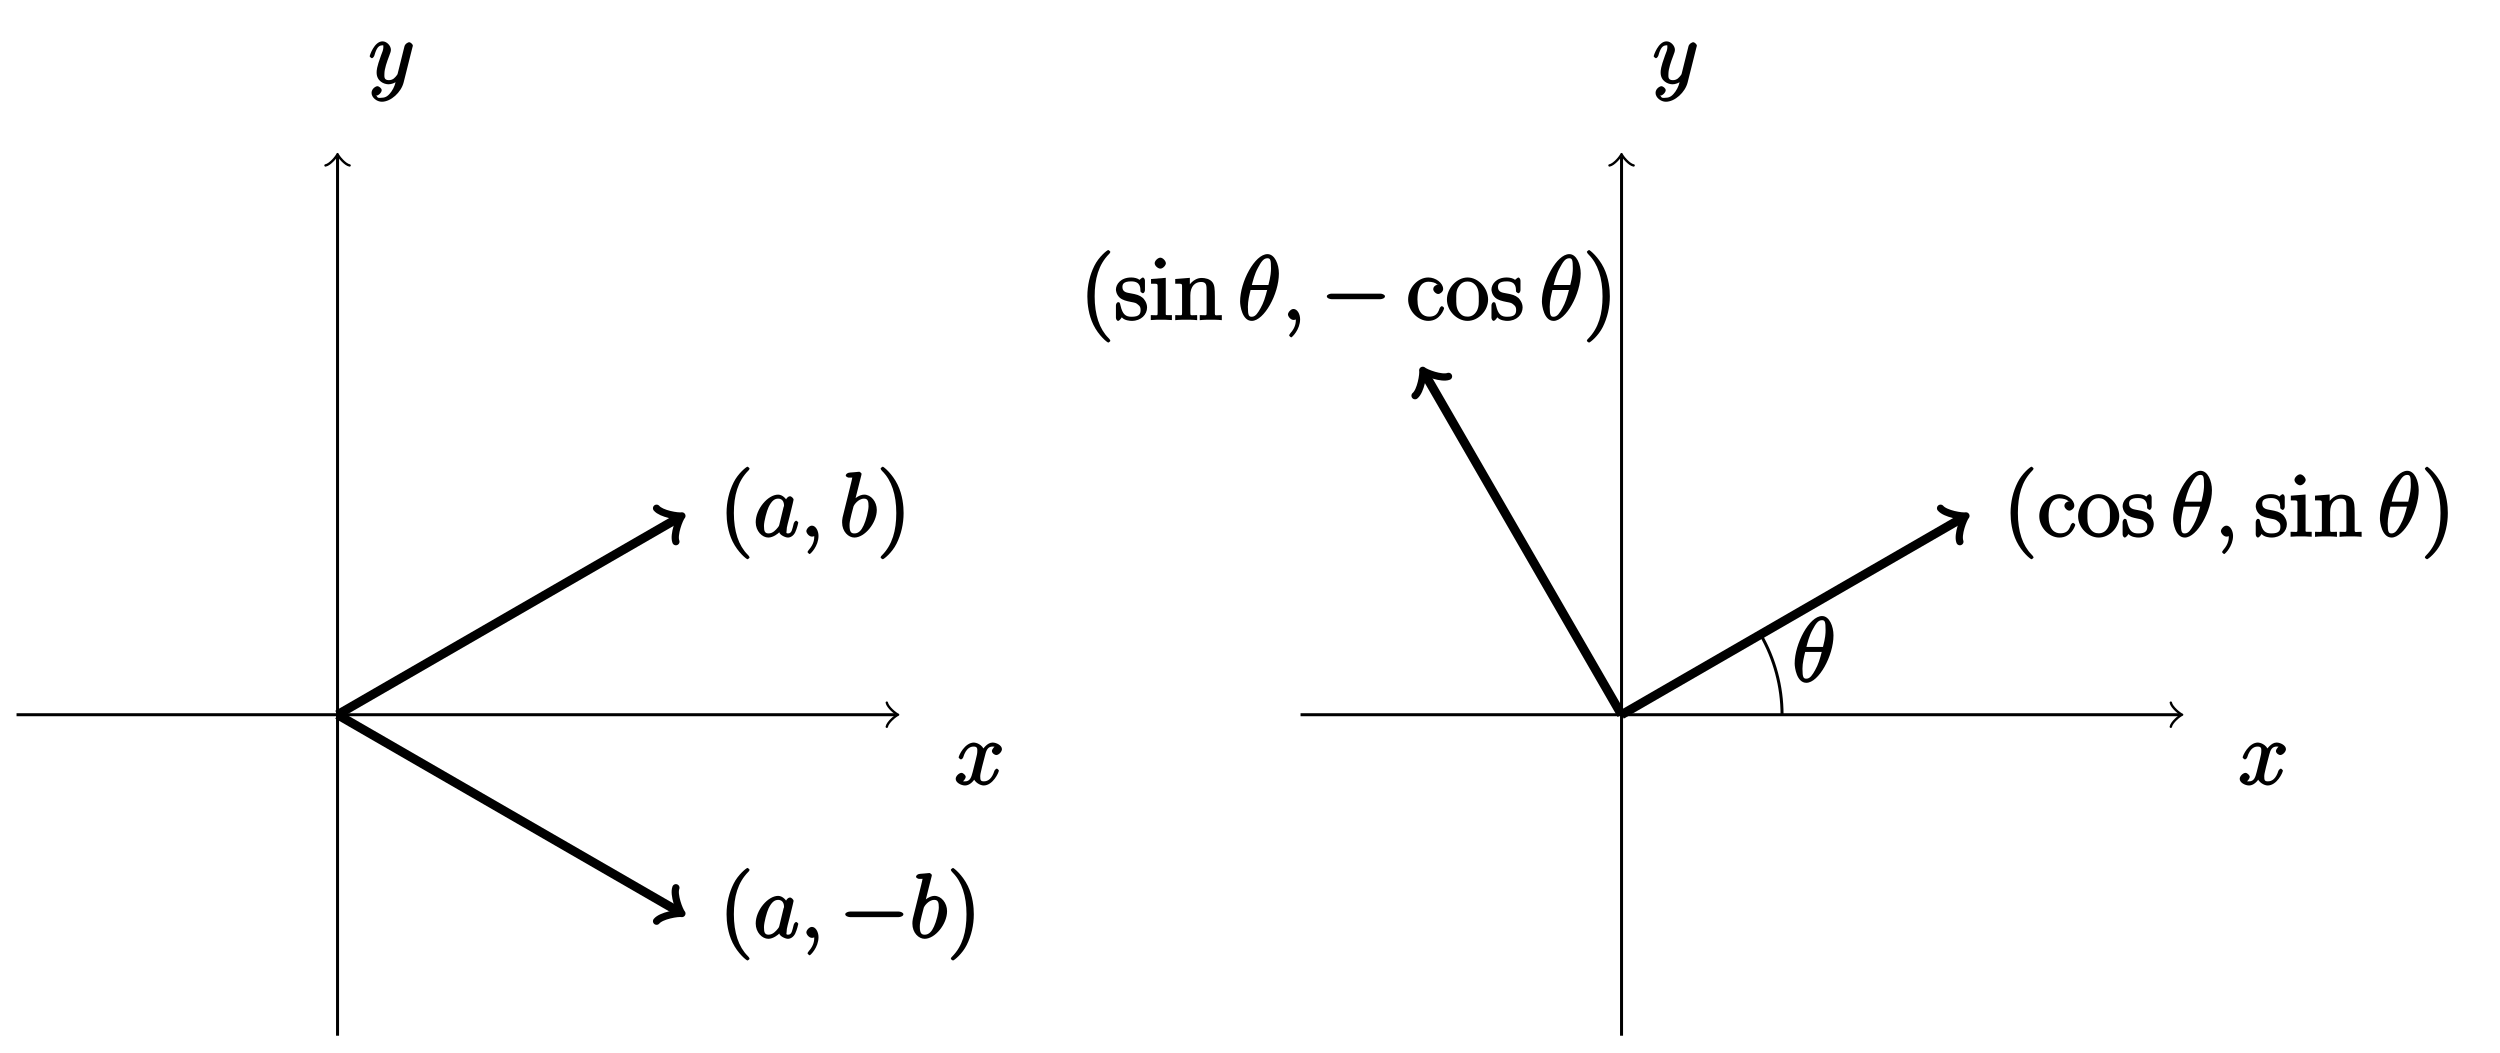
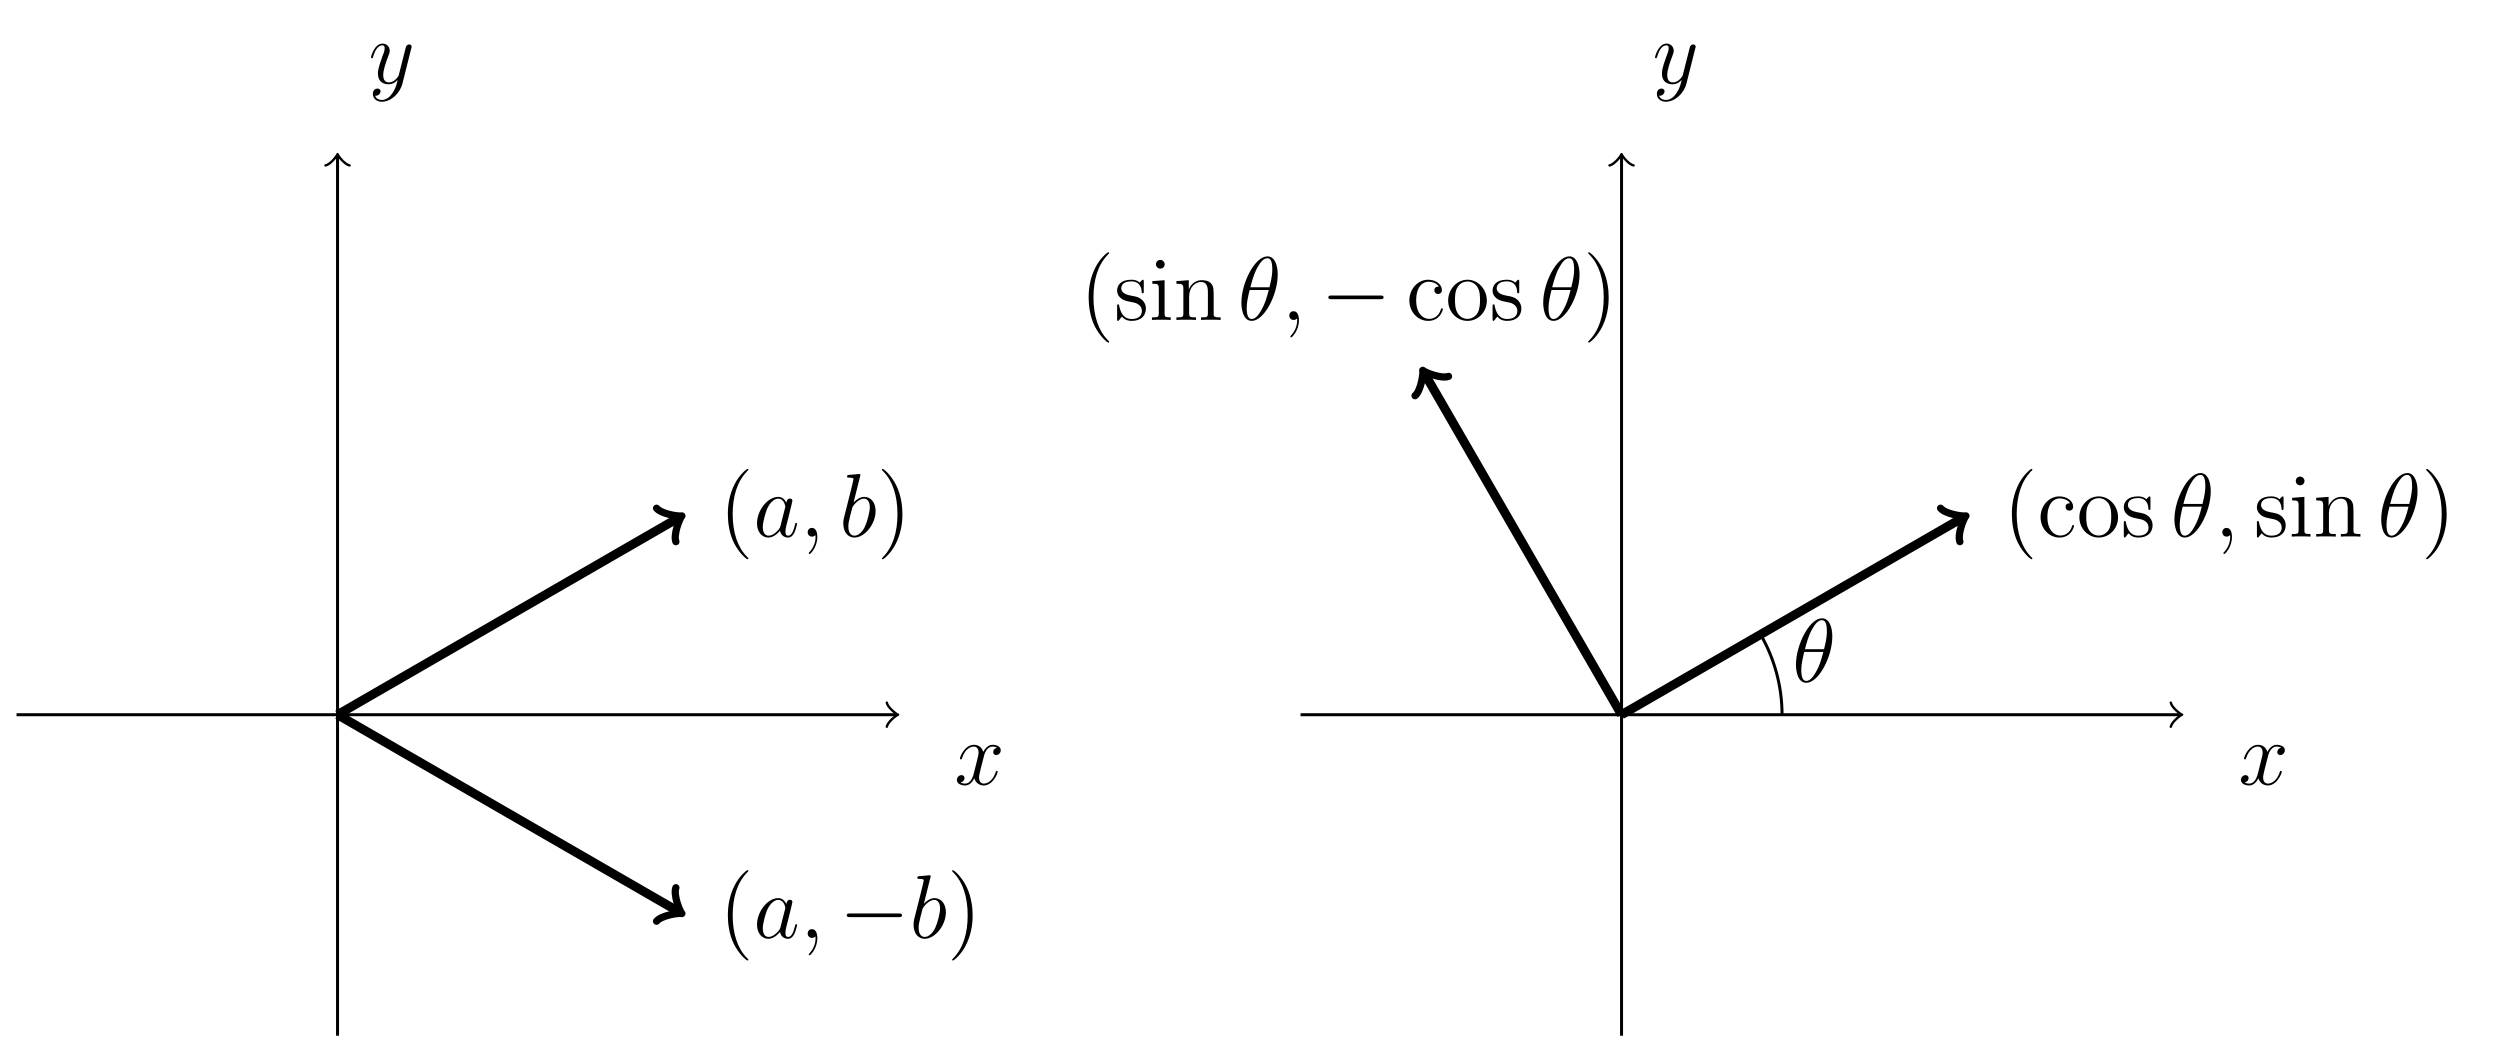
<svg xmlns="http://www.w3.org/2000/svg" xmlns:xlink="http://www.w3.org/1999/xlink" width="331.15pt" height="139.38pt" viewBox="0 0 331.15 139.38" version="1.1">
  <defs>
    <g>
      <symbol overflow="visible" id="glyph0-0">
        <path style="stroke:none;" d="" />
      </symbol>
      <symbol overflow="visible" id="glyph0-1">
-         <path style="stroke:none;" d="M 3.031 1.094 C 2.703 1.547 2.359 1.906 1.766 1.906 C 1.625 1.906 1.203 2.031 1.109 1.703 C 0.906 1.641 0.969 1.641 0.984 1.641 C 1.344 1.641 1.75 1.188 1.75 0.906 C 1.75 0.641 1.359 0.375 1.188 0.375 C 0.984 0.375 0.406 0.688 0.406 1.266 C 0.406 1.875 1.094 2.438 1.766 2.438 C 2.969 2.438 4.328 1.188 4.656 -0.125 L 5.828 -4.797 C 5.844 -4.859 5.875 -4.922 5.875 -5 C 5.875 -5.172 5.562 -5.453 5.391 -5.453 C 5.281 -5.453 4.859 -5.266 4.766 -4.906 L 3.891 -1.391 C 3.828 -1.172 3.875 -1.25 3.781 -1.109 C 3.531 -0.781 3.266 -0.422 2.688 -0.422 C 2.016 -0.422 2.109 -0.922 2.109 -1.25 C 2.109 -1.922 2.438 -2.844 2.766 -3.703 C 2.891 -4.047 2.969 -4.219 2.969 -4.453 C 2.969 -4.953 2.453 -5.562 1.859 -5.562 C 0.766 -5.562 0.156 -3.688 0.156 -3.578 C 0.156 -3.531 0.375 -3.328 0.453 -3.328 C 0.562 -3.328 0.734 -3.531 0.781 -3.688 C 1.062 -4.703 1.359 -5.031 1.828 -5.031 C 1.938 -5.031 1.969 -5.172 1.969 -4.781 C 1.969 -4.469 1.844 -4.141 1.656 -3.688 C 1.078 -2.109 1.078 -1.703 1.078 -1.422 C 1.078 -0.281 2.062 0.125 2.656 0.125 C 3 0.125 3.531 -0.031 3.844 -0.344 L 3.688 -0.531 C 3.516 0.125 3.438 0.5 3.031 1.094 Z M 3.031 1.094 " />
+         <path style="stroke:none;" d="M 3.141 1.344 C 2.828 1.797 2.359 2.203 1.766 2.203 C 1.625 2.203 1.047 2.172 0.875 1.625 C 0.906 1.641 0.969 1.641 0.984 1.641 C 1.344 1.641 1.594 1.328 1.594 1.047 C 1.594 0.781 1.359 0.688 1.188 0.688 C 0.984 0.688 0.578 0.828 0.578 1.406 C 0.578 2.016 1.094 2.438 1.766 2.438 C 2.969 2.438 4.172 1.344 4.5 0.016 L 5.672 -4.656 C 5.688 -4.703 5.719 -4.781 5.719 -4.859 C 5.719 -5.031 5.562 -5.156 5.391 -5.156 C 5.281 -5.156 5.031 -5.109 4.938 -4.75 L 4.047 -1.234 C 4 -1.016 4 -0.984 3.891 -0.859 C 3.656 -0.531 3.266 -0.125 2.688 -0.125 C 2.016 -0.125 1.953 -0.781 1.953 -1.094 C 1.953 -1.781 2.281 -2.703 2.609 -3.562 C 2.734 -3.906 2.812 -4.078 2.812 -4.312 C 2.812 -4.812 2.453 -5.266 1.859 -5.266 C 0.766 -5.266 0.328 -3.531 0.328 -3.438 C 0.328 -3.391 0.375 -3.328 0.453 -3.328 C 0.562 -3.328 0.578 -3.375 0.625 -3.547 C 0.906 -4.547 1.359 -5.031 1.828 -5.031 C 1.938 -5.031 2.141 -5.031 2.141 -4.641 C 2.141 -4.328 2.016 -3.984 1.828 -3.531 C 1.25 -1.953 1.25 -1.562 1.25 -1.281 C 1.25 -0.141 2.062 0.125 2.656 0.125 C 3 0.125 3.438 0.016 3.844 -0.438 L 3.859 -0.422 C 3.688 0.281 3.562 0.75 3.141 1.344 Z M 3.141 1.344 " />
      </symbol>
      <symbol overflow="visible" id="glyph0-2">
-         <path style="stroke:none;" d="M 5.672 -5.172 C 5.281 -5.109 4.969 -4.656 4.969 -4.438 C 4.969 -4.141 5.359 -3.906 5.531 -3.906 C 5.891 -3.906 6.297 -4.359 6.297 -4.688 C 6.297 -5.188 5.562 -5.562 5.062 -5.562 C 4.344 -5.562 3.766 -4.703 3.656 -4.484 L 3.984 -4.469 C 3.703 -5.359 2.812 -5.562 2.594 -5.562 C 1.375 -5.562 0.562 -3.844 0.562 -3.578 C 0.562 -3.531 0.781 -3.328 0.859 -3.328 C 0.953 -3.328 1.094 -3.438 1.156 -3.578 C 1.562 -4.922 2.219 -5.031 2.562 -5.031 C 3.094 -5.031 3.031 -4.672 3.031 -4.391 C 3.031 -4.125 2.969 -3.859 2.828 -3.281 L 2.422 -1.656 C 2.234 -0.938 2.062 -0.422 1.422 -0.422 C 1.359 -0.422 1.172 -0.375 0.922 -0.531 L 0.812 -0.281 C 1.25 -0.359 1.5 -0.859 1.5 -1 C 1.5 -1.25 1.156 -1.547 0.938 -1.547 C 0.641 -1.547 0.172 -1.141 0.172 -0.75 C 0.172 -0.25 0.891 0.125 1.406 0.125 C 1.984 0.125 2.5 -0.375 2.75 -0.859 L 2.469 -0.969 C 2.672 -0.266 3.438 0.125 3.875 0.125 C 5.094 0.125 5.891 -1.594 5.891 -1.859 C 5.891 -1.906 5.688 -2.109 5.625 -2.109 C 5.516 -2.109 5.328 -1.906 5.297 -1.812 C 4.969 -0.766 4.453 -0.422 3.906 -0.422 C 3.484 -0.422 3.422 -0.578 3.422 -1.062 C 3.422 -1.328 3.469 -1.516 3.656 -2.312 L 4.078 -3.938 C 4.25 -4.656 4.5 -5.031 5.062 -5.031 C 5.078 -5.031 5.297 -5.062 5.547 -4.906 Z M 5.672 -5.172 " />
+         <path style="stroke:none;" d="M 5.672 -4.875 C 5.281 -4.812 5.141 -4.516 5.141 -4.297 C 5.141 -4 5.359 -3.906 5.531 -3.906 C 5.891 -3.906 6.141 -4.219 6.141 -4.547 C 6.141 -5.047 5.562 -5.266 5.062 -5.266 C 4.344 -5.266 3.938 -4.547 3.828 -4.328 C 3.547 -5.219 2.812 -5.266 2.594 -5.266 C 1.375 -5.266 0.734 -3.703 0.734 -3.438 C 0.734 -3.391 0.781 -3.328 0.859 -3.328 C 0.953 -3.328 0.984 -3.406 1 -3.453 C 1.406 -4.781 2.219 -5.031 2.562 -5.031 C 3.094 -5.031 3.203 -4.531 3.203 -4.25 C 3.203 -3.984 3.125 -3.703 2.984 -3.125 L 2.578 -1.5 C 2.406 -0.781 2.062 -0.125 1.422 -0.125 C 1.359 -0.125 1.062 -0.125 0.812 -0.281 C 1.25 -0.359 1.344 -0.719 1.344 -0.859 C 1.344 -1.094 1.156 -1.25 0.938 -1.25 C 0.641 -1.25 0.328 -0.984 0.328 -0.609 C 0.328 -0.109 0.891 0.125 1.406 0.125 C 1.984 0.125 2.391 -0.328 2.641 -0.828 C 2.828 -0.125 3.438 0.125 3.875 0.125 C 5.094 0.125 5.734 -1.453 5.734 -1.703 C 5.734 -1.766 5.688 -1.812 5.625 -1.812 C 5.516 -1.812 5.5 -1.75 5.469 -1.656 C 5.141 -0.609 4.453 -0.125 3.906 -0.125 C 3.484 -0.125 3.266 -0.438 3.266 -0.922 C 3.266 -1.188 3.312 -1.375 3.5 -2.156 L 3.922 -3.797 C 4.094 -4.5 4.5 -5.031 5.062 -5.031 C 5.078 -5.031 5.422 -5.031 5.672 -4.875 Z M 5.672 -4.875 " />
      </symbol>
      <symbol overflow="visible" id="glyph0-3">
-         <path style="stroke:none;" d="M 3.438 -1.578 C 3.375 -1.375 3.422 -1.453 3.25 -1.219 C 2.984 -0.891 2.578 -0.422 2.016 -0.422 C 1.531 -0.422 1.406 -0.703 1.406 -1.406 C 1.406 -2.062 1.781 -3.406 2.016 -3.906 C 2.422 -4.75 2.828 -5.031 3.281 -5.031 C 4.078 -5.031 4.062 -4.203 4.062 -4.094 C 4.062 -4.094 4.078 -4.047 4 -3.906 Z M 4.516 -4.625 C 4.391 -4.938 3.906 -5.562 3.281 -5.562 C 1.938 -5.562 0.312 -3.672 0.312 -1.906 C 0.312 -0.719 1.172 0.125 1.984 0.125 C 2.641 0.125 3.312 -0.438 3.438 -0.578 C 3.484 -0.234 4.219 0.125 4.578 0.125 C 4.938 0.125 5.328 -0.125 5.547 -0.578 C 5.781 -1.078 5.953 -1.812 5.953 -1.859 C 5.953 -1.906 5.75 -2.109 5.672 -2.109 C 5.562 -2.109 5.391 -1.906 5.344 -1.734 C 5.156 -1.031 5.109 -0.422 4.609 -0.422 C 4.266 -0.422 4.406 -0.578 4.406 -0.812 C 4.406 -1.094 4.438 -1.219 4.547 -1.688 C 4.625 -1.984 4.688 -2.25 4.781 -2.594 C 5.219 -4.391 5.328 -4.812 5.328 -4.891 C 5.328 -5.062 5.047 -5.344 4.859 -5.344 C 4.484 -5.344 4.219 -4.781 4.203 -4.641 Z M 4.516 -4.625 " />
+         <path style="stroke:none;" d="M 3.594 -1.422 C 3.531 -1.219 3.531 -1.188 3.375 -0.969 C 3.109 -0.641 2.578 -0.125 2.016 -0.125 C 1.531 -0.125 1.25 -0.562 1.25 -1.266 C 1.25 -1.922 1.625 -3.266 1.859 -3.766 C 2.266 -4.609 2.828 -5.031 3.281 -5.031 C 4.078 -5.031 4.234 -4.047 4.234 -3.953 C 4.234 -3.938 4.203 -3.797 4.188 -3.766 Z M 4.359 -4.484 C 4.234 -4.797 3.906 -5.266 3.281 -5.266 C 1.938 -5.266 0.484 -3.531 0.484 -1.75 C 0.484 -0.578 1.172 0.125 1.984 0.125 C 2.641 0.125 3.203 -0.391 3.531 -0.781 C 3.656 -0.078 4.219 0.125 4.578 0.125 C 4.938 0.125 5.219 -0.094 5.438 -0.531 C 5.625 -0.938 5.797 -1.656 5.797 -1.703 C 5.797 -1.766 5.75 -1.812 5.672 -1.812 C 5.562 -1.812 5.562 -1.75 5.516 -1.578 C 5.328 -0.875 5.109 -0.125 4.609 -0.125 C 4.266 -0.125 4.25 -0.438 4.25 -0.672 C 4.25 -0.938 4.281 -1.078 4.391 -1.547 C 4.469 -1.844 4.531 -2.109 4.625 -2.453 C 5.062 -4.25 5.172 -4.672 5.172 -4.75 C 5.172 -4.906 5.047 -5.047 4.859 -5.047 C 4.484 -5.047 4.391 -4.625 4.359 -4.484 Z M 4.359 -4.484 " />
      </symbol>
      <symbol overflow="visible" id="glyph0-4">
-         <path style="stroke:none;" d="M 2.484 -0.094 C 2.484 -0.781 2.109 -1.453 1.609 -1.453 C 1.234 -1.453 0.875 -0.984 0.875 -0.734 C 0.875 -0.469 1.219 0 1.625 0 C 1.781 0 2.016 -0.078 2.125 -0.188 C 2.156 -0.219 2.062 -0.172 2.062 -0.172 C 2.094 -0.172 1.922 -0.156 1.922 -0.094 C 1.922 0.297 1.906 0.969 1.203 1.75 C 1.078 1.891 1.031 2.016 1.031 2.047 C 1.031 2.109 1.25 2.312 1.312 2.312 C 1.406 2.312 2.484 1.281 2.484 -0.094 Z M 2.484 -0.094 " />
+         <path style="stroke:none;" d="M 2.328 0.047 C 2.328 -0.641 2.109 -1.156 1.609 -1.156 C 1.234 -1.156 1.047 -0.844 1.047 -0.578 C 1.047 -0.328 1.219 0 1.625 0 C 1.781 0 1.906 -0.047 2.016 -0.156 C 2.047 -0.172 2.062 -0.172 2.062 -0.172 C 2.094 -0.172 2.094 -0.016 2.094 0.047 C 2.094 0.438 2.016 1.219 1.328 2 C 1.188 2.141 1.188 2.156 1.188 2.188 C 1.188 2.25 1.25 2.312 1.312 2.312 C 1.406 2.312 2.328 1.422 2.328 0.047 Z M 2.328 0.047 " />
      </symbol>
      <symbol overflow="visible" id="glyph0-5">
-         <path style="stroke:none;" d="M 2.922 -8.141 C 2.922 -8.188 2.953 -8.266 2.953 -8.312 C 2.953 -8.438 2.672 -8.594 2.656 -8.594 C 2.641 -8.594 2.219 -8.562 2 -8.531 C 1.797 -8.516 1.609 -8.5 1.406 -8.484 C 1.109 -8.469 0.859 -8.297 0.859 -8.078 C 0.859 -7.953 1.141 -7.812 1.266 -7.812 C 1.875 -7.812 1.703 -7.859 1.703 -7.734 C 1.703 -7.656 1.609 -7.312 1.562 -7.094 L 1.281 -5.953 C 1.156 -5.469 0.484 -2.766 0.438 -2.547 C 0.375 -2.25 0.375 -2.031 0.375 -1.875 C 0.375 -0.656 1.219 0.125 2 0.125 C 3.375 0.125 4.969 -1.812 4.969 -3.531 C 4.969 -4.641 4.203 -5.562 3.297 -5.562 C 2.672 -5.562 2 -5.016 1.766 -4.766 L 2.047 -4.656 Z M 2.016 -0.422 C 1.625 -0.422 1.359 -0.547 1.359 -1.484 C 1.359 -1.875 1.406 -2.109 1.609 -2.938 C 1.656 -3.094 1.844 -3.859 1.891 -4.016 C 1.906 -4.109 2.469 -5.031 3.281 -5.031 C 3.797 -5.031 3.875 -4.656 3.875 -4.031 C 3.875 -3.453 3.531 -2.109 3.234 -1.5 C 2.938 -0.844 2.562 -0.422 2.016 -0.422 Z M 2.016 -0.422 " />
+         <path style="stroke:none;" d="M 2.766 -8 C 2.766 -8.047 2.797 -8.109 2.797 -8.172 C 2.797 -8.297 2.672 -8.297 2.656 -8.297 C 2.641 -8.297 2.219 -8.266 2 -8.234 C 1.797 -8.219 1.609 -8.203 1.406 -8.188 C 1.109 -8.156 1.031 -8.156 1.031 -7.938 C 1.031 -7.812 1.141 -7.812 1.266 -7.812 C 1.875 -7.812 1.875 -7.703 1.875 -7.594 C 1.875 -7.5 1.781 -7.156 1.734 -6.938 L 1.453 -5.797 C 1.328 -5.312 0.641 -2.609 0.594 -2.391 C 0.531 -2.094 0.531 -1.891 0.531 -1.734 C 0.531 -0.516 1.219 0.125 2 0.125 C 3.375 0.125 4.812 -1.656 4.812 -3.391 C 4.812 -4.5 4.203 -5.266 3.297 -5.266 C 2.672 -5.266 2.109 -4.75 1.891 -4.516 Z M 2.016 -0.125 C 1.625 -0.125 1.203 -0.406 1.203 -1.344 C 1.203 -1.734 1.25 -1.953 1.453 -2.797 C 1.5 -2.953 1.688 -3.719 1.734 -3.875 C 1.75 -3.969 2.469 -5.031 3.281 -5.031 C 3.797 -5.031 4.047 -4.5 4.047 -3.891 C 4.047 -3.312 3.703 -1.953 3.406 -1.344 C 3.109 -0.688 2.562 -0.125 2.016 -0.125 Z M 2.016 -0.125 " />
      </symbol>
      <symbol overflow="visible" id="glyph0-6">
-         <path style="stroke:none;" d="M 5.453 -6.156 C 5.453 -7.375 4.906 -8.719 3.938 -8.719 C 2.266 -8.719 0.312 -5.062 0.312 -2.422 C 0.312 -1.875 0.594 0.125 1.859 0.125 C 3.484 0.125 5.453 -3.438 5.453 -6.156 Z M 1.828 -4.469 C 2.016 -5.172 2.219 -6.078 2.688 -6.922 C 3.078 -7.641 3.391 -8.172 3.922 -8.172 C 4.312 -8.172 4.406 -7.984 4.406 -6.844 C 4.406 -6.406 4.375 -5.828 4.062 -4.625 L 1.859 -4.625 Z M 3.938 -4.125 C 3.641 -2.953 3.438 -2.297 3.016 -1.547 C 2.672 -0.938 2.359 -0.422 1.859 -0.422 C 1.5 -0.422 1.344 -0.547 1.344 -1.734 C 1.344 -2.516 1.547 -3.328 1.703 -3.969 L 3.891 -3.969 Z M 3.938 -4.125 " />
+         <path style="stroke:none;" d="M 5.297 -6.016 C 5.297 -7.234 4.906 -8.422 3.938 -8.422 C 2.266 -8.422 0.484 -4.906 0.484 -2.281 C 0.484 -1.734 0.594 0.125 1.859 0.125 C 3.484 0.125 5.297 -3.297 5.297 -6.016 Z M 1.672 -4.328 C 1.859 -5.031 2.109 -6.031 2.578 -6.891 C 2.969 -7.609 3.391 -8.172 3.922 -8.172 C 4.312 -8.172 4.578 -7.844 4.578 -6.688 C 4.578 -6.266 4.547 -5.672 4.203 -4.328 Z M 4.109 -3.969 C 3.812 -2.797 3.562 -2.047 3.125 -1.297 C 2.781 -0.688 2.359 -0.125 1.859 -0.125 C 1.5 -0.125 1.188 -0.406 1.188 -1.594 C 1.188 -2.359 1.391 -3.172 1.578 -3.969 Z M 4.109 -3.969 " />
      </symbol>
      <symbol overflow="visible" id="glyph1-0">
        <path style="stroke:none;" d="" />
      </symbol>
      <symbol overflow="visible" id="glyph1-1">
-         <path style="stroke:none;" d="M 4.047 2.766 C 4.047 2.719 4 2.594 3.797 2.391 C 2.594 1.188 1.969 -0.688 1.969 -3.125 C 1.969 -5.438 2.484 -7.328 3.875 -8.734 C 4 -8.844 4.047 -8.984 4.047 -9.016 C 4.047 -9.078 3.828 -9.266 3.781 -9.266 C 3.625 -9.266 2.516 -8.359 1.938 -7.188 C 1.328 -5.969 1 -4.594 1 -3.125 C 1 -2.062 1.172 -0.641 1.797 0.641 C 2.5 2.078 3.641 3 3.781 3 C 3.828 3 4.047 2.828 4.047 2.766 Z M 4.047 2.766 " />
+         <path style="stroke:none;" d="M 3.891 2.906 C 3.891 2.875 3.891 2.844 3.688 2.641 C 2.484 1.438 1.812 -0.531 1.812 -2.969 C 1.812 -5.297 2.375 -7.297 3.766 -8.703 C 3.891 -8.812 3.891 -8.828 3.891 -8.875 C 3.891 -8.938 3.828 -8.969 3.781 -8.969 C 3.625 -8.969 2.641 -8.109 2.062 -6.938 C 1.453 -5.719 1.172 -4.453 1.172 -2.969 C 1.172 -1.906 1.344 -0.484 1.953 0.781 C 2.672 2.219 3.641 3 3.781 3 C 3.828 3 3.891 2.969 3.891 2.906 Z M 3.891 2.906 " />
      </symbol>
      <symbol overflow="visible" id="glyph1-2">
-         <path style="stroke:none;" d="M 3.531 -3.125 C 3.531 -4.031 3.406 -5.516 2.734 -6.891 C 2.031 -8.328 0.891 -9.266 0.766 -9.266 C 0.719 -9.266 0.484 -9.078 0.484 -9.016 C 0.484 -8.984 0.531 -8.844 0.734 -8.641 C 1.938 -7.438 2.562 -5.562 2.562 -3.125 C 2.562 -0.812 2.047 1.078 0.656 2.484 C 0.531 2.594 0.484 2.719 0.484 2.766 C 0.484 2.828 0.719 3 0.766 3 C 0.922 3 2.016 2.109 2.594 0.938 C 3.203 -0.281 3.531 -1.688 3.531 -3.125 Z M 3.531 -3.125 " />
+         <path style="stroke:none;" d="M 3.375 -2.969 C 3.375 -3.891 3.25 -5.359 2.578 -6.75 C 1.875 -8.188 0.891 -8.969 0.766 -8.969 C 0.719 -8.969 0.656 -8.938 0.656 -8.875 C 0.656 -8.828 0.656 -8.812 0.859 -8.609 C 2.062 -7.406 2.719 -5.422 2.719 -2.984 C 2.719 -0.672 2.156 1.328 0.781 2.734 C 0.656 2.844 0.656 2.875 0.656 2.906 C 0.656 2.969 0.719 3 0.766 3 C 0.922 3 1.906 2.141 2.484 0.969 C 3.094 -0.25 3.375 -1.547 3.375 -2.969 Z M 3.375 -2.969 " />
      </symbol>
      <symbol overflow="visible" id="glyph1-3">
-         <path style="stroke:none;" d="M 4.328 -4.719 C 4.188 -4.719 3.578 -4.562 3.578 -4.078 C 3.578 -3.797 3.938 -3.438 4.234 -3.438 C 4.5 -3.438 4.891 -3.75 4.891 -4.094 C 4.891 -4.906 3.891 -5.625 2.922 -5.625 C 1.531 -5.625 0.25 -4.234 0.25 -2.719 C 0.25 -1.188 1.562 0.125 2.922 0.125 C 4.5 0.125 5.016 -1.453 5.016 -1.562 C 5.016 -1.672 4.766 -1.828 4.734 -1.828 C 4.625 -1.828 4.453 -1.656 4.406 -1.5 C 4.141 -0.656 3.672 -0.438 3.031 -0.438 C 2.297 -0.438 1.484 -0.922 1.484 -2.734 C 1.484 -4.719 2.344 -5.062 2.938 -5.062 C 3.391 -5.062 3.938 -4.922 4.047 -4.719 Z M 4.328 -4.719 " />
+         <path style="stroke:none;" d="M 4.328 -4.422 C 4.188 -4.422 3.734 -4.422 3.734 -3.938 C 3.734 -3.641 3.938 -3.438 4.234 -3.438 C 4.5 -3.438 4.734 -3.609 4.734 -3.953 C 4.734 -4.75 3.891 -5.328 2.922 -5.328 C 1.531 -5.328 0.422 -4.094 0.422 -2.578 C 0.422 -1.047 1.562 0.125 2.922 0.125 C 4.5 0.125 4.859 -1.312 4.859 -1.422 C 4.859 -1.531 4.766 -1.531 4.734 -1.531 C 4.625 -1.531 4.609 -1.5 4.578 -1.344 C 4.312 -0.5 3.672 -0.141 3.031 -0.141 C 2.297 -0.141 1.328 -0.781 1.328 -2.594 C 1.328 -4.578 2.344 -5.062 2.938 -5.062 C 3.391 -5.062 4.047 -4.891 4.328 -4.422 Z M 4.328 -4.422 " />
      </symbol>
      <symbol overflow="visible" id="glyph1-4">
-         <path style="stroke:none;" d="M 5.641 -2.703 C 5.641 -4.25 4.312 -5.625 2.922 -5.625 C 1.5 -5.625 0.188 -4.203 0.188 -2.703 C 0.188 -1.172 1.547 0.125 2.922 0.125 C 4.328 0.125 5.641 -1.188 5.641 -2.703 Z M 2.922 -0.438 C 2.484 -0.438 2.062 -0.578 1.703 -1.172 C 1.391 -1.703 1.422 -2.312 1.422 -2.812 C 1.422 -3.266 1.375 -3.891 1.75 -4.422 C 2.078 -4.938 2.5 -5.094 2.922 -5.094 C 3.375 -5.094 3.766 -4.906 4.094 -4.453 C 4.453 -3.891 4.406 -3.25 4.406 -2.812 C 4.406 -2.391 4.453 -1.75 4.141 -1.188 C 3.812 -0.625 3.375 -0.438 2.922 -0.438 Z M 2.922 -0.438 " />
+         <path style="stroke:none;" d="M 5.484 -2.562 C 5.484 -4.094 4.312 -5.328 2.922 -5.328 C 1.5 -5.328 0.359 -4.062 0.359 -2.562 C 0.359 -1.031 1.547 0.125 2.922 0.125 C 4.328 0.125 5.484 -1.047 5.484 -2.562 Z M 2.922 -0.141 C 2.484 -0.141 1.953 -0.328 1.609 -0.922 C 1.281 -1.453 1.266 -2.156 1.266 -2.672 C 1.266 -3.125 1.266 -3.844 1.641 -4.391 C 1.969 -4.906 2.5 -5.094 2.922 -5.094 C 3.375 -5.094 3.891 -4.875 4.203 -4.406 C 4.578 -3.859 4.578 -3.109 4.578 -2.672 C 4.578 -2.25 4.578 -1.5 4.266 -0.938 C 3.938 -0.375 3.375 -0.141 2.922 -0.141 Z M 2.922 -0.141 " />
      </symbol>
      <symbol overflow="visible" id="glyph1-5">
-         <path style="stroke:none;" d="M 4.078 -5.203 C 4.078 -5.422 3.922 -5.625 3.797 -5.625 C 3.703 -5.625 3.359 -5.312 3.359 -5.312 C 3.125 -5.516 2.656 -5.625 2.266 -5.625 C 0.828 -5.625 0.234 -4.688 0.234 -4.031 C 0.234 -3.891 0.281 -3.375 0.734 -2.953 C 1.109 -2.625 1.641 -2.5 2.188 -2.391 C 2.844 -2.266 2.875 -2.266 3.172 -2.016 C 3.391 -1.844 3.5 -1.688 3.5 -1.344 C 3.5 -0.844 3.375 -0.422 2.312 -0.422 C 1.531 -0.422 1.109 -0.719 0.844 -1.906 C 0.797 -2.125 0.75 -2.25 0.734 -2.266 C 0.719 -2.312 0.562 -2.359 0.531 -2.359 C 0.391 -2.359 0.234 -2.141 0.234 -1.922 L 0.234 -0.297 C 0.234 -0.078 0.391 0.125 0.516 0.125 C 0.578 0.125 0.688 0.078 0.891 -0.172 C 0.953 -0.266 0.953 -0.281 1.016 -0.344 C 1.359 0.078 2.125 0.125 2.328 0.125 C 3.578 0.125 4.359 -0.719 4.359 -1.656 C 4.359 -2.312 3.922 -2.797 3.812 -2.906 C 3.375 -3.281 2.953 -3.391 2.156 -3.531 C 1.812 -3.609 1.094 -3.625 1.094 -4.344 C 1.094 -4.703 1.188 -5.109 2.266 -5.109 C 3.562 -5.109 3.469 -4.141 3.484 -3.781 C 3.5 -3.688 3.75 -3.531 3.797 -3.531 C 3.922 -3.531 4.078 -3.734 4.078 -3.953 Z M 4.078 -5.203 " />
+         <path style="stroke:none;" d="M 3.922 -5.062 C 3.922 -5.266 3.922 -5.328 3.797 -5.328 C 3.703 -5.328 3.484 -5.062 3.391 -4.953 C 3.031 -5.266 2.656 -5.328 2.266 -5.328 C 0.828 -5.328 0.391 -4.547 0.391 -3.891 C 0.391 -3.75 0.391 -3.328 0.844 -2.922 C 1.234 -2.578 1.641 -2.5 2.188 -2.391 C 2.844 -2.266 3 -2.219 3.297 -1.984 C 3.516 -1.812 3.672 -1.547 3.672 -1.203 C 3.672 -0.688 3.375 -0.125 2.312 -0.125 C 1.531 -0.125 0.953 -0.578 0.688 -1.766 C 0.641 -1.984 0.641 -2 0.641 -2.016 C 0.609 -2.062 0.562 -2.062 0.531 -2.062 C 0.391 -2.062 0.391 -2 0.391 -1.781 L 0.391 -0.156 C 0.391 0.062 0.391 0.125 0.516 0.125 C 0.578 0.125 0.578 0.109 0.781 -0.141 C 0.844 -0.234 0.844 -0.25 1.031 -0.438 C 1.484 0.125 2.125 0.125 2.328 0.125 C 3.578 0.125 4.203 -0.578 4.203 -1.516 C 4.203 -2.156 3.812 -2.547 3.703 -2.656 C 3.281 -3.031 2.953 -3.094 2.156 -3.234 C 1.812 -3.312 0.938 -3.484 0.938 -4.203 C 0.938 -4.562 1.188 -5.109 2.266 -5.109 C 3.562 -5.109 3.641 -4 3.656 -3.641 C 3.672 -3.531 3.75 -3.531 3.797 -3.531 C 3.922 -3.531 3.922 -3.594 3.922 -3.812 Z M 3.922 -5.062 " />
      </symbol>
      <symbol overflow="visible" id="glyph1-6">
-         <path style="stroke:none;" d="M 2.234 -7.5 C 2.234 -7.812 1.828 -8.25 1.5 -8.25 C 1.188 -8.25 0.75 -7.844 0.75 -7.516 C 0.75 -7.156 1.203 -6.797 1.5 -6.797 C 1.859 -6.797 2.234 -7.25 2.234 -7.5 Z M 0.266 -5.281 L 0.266 -4.797 C 1.188 -4.797 1.141 -4.859 1.141 -4.281 L 1.141 -1.031 C 1.141 -0.484 1.172 -0.641 0.234 -0.641 L 0.234 0.016 C 0.734 -0.031 1.297 -0.031 1.656 -0.031 C 1.781 -0.031 2.469 -0.031 3.031 0.016 L 3.031 -0.641 C 2.109 -0.641 2.219 -0.547 2.219 -1.016 L 2.219 -5.578 L 0.266 -5.422 Z M 0.266 -5.281 " />
+         <path style="stroke:none;" d="M 2.078 -7.359 C 2.078 -7.672 1.828 -7.953 1.5 -7.953 C 1.188 -7.953 0.922 -7.703 0.922 -7.375 C 0.922 -7.016 1.203 -6.797 1.5 -6.797 C 1.859 -6.797 2.078 -7.094 2.078 -7.359 Z M 0.438 -5.141 L 0.438 -4.797 C 1.188 -4.797 1.297 -4.719 1.297 -4.141 L 1.297 -0.891 C 1.297 -0.344 1.172 -0.344 0.391 -0.344 L 0.391 0 C 0.734 -0.031 1.297 -0.031 1.656 -0.031 C 1.781 -0.031 2.469 -0.031 2.875 0 L 2.875 -0.344 C 2.109 -0.344 2.062 -0.406 2.062 -0.875 L 2.062 -5.266 Z M 0.438 -5.141 " />
      </symbol>
      <symbol overflow="visible" id="glyph1-7">
-         <path style="stroke:none;" d="M 5.469 -3.047 C 5.469 -4.156 5.422 -4.609 5.156 -4.984 C 4.812 -5.453 4.141 -5.562 3.734 -5.562 C 2.562 -5.562 1.953 -4.438 1.906 -4.344 L 2.156 -4.344 L 2.156 -5.578 L 0.219 -5.422 L 0.219 -4.797 C 1.188 -4.797 1.125 -4.859 1.125 -4.266 L 1.125 -1.031 C 1.125 -0.484 1.156 -0.641 0.219 -0.641 L 0.219 0.031 C 0.688 -0.031 1.344 -0.031 1.672 -0.031 C 2.016 -0.031 2.672 -0.031 3.125 0.031 L 3.125 -0.641 C 2.219 -0.641 2.219 -0.484 2.219 -1.031 L 2.219 -3.25 C 2.219 -4.5 2.891 -5.031 3.641 -5.031 C 4.375 -5.031 4.375 -4.562 4.375 -3.844 L 4.375 -1.031 C 4.375 -0.484 4.406 -0.641 3.469 -0.641 L 3.469 0.031 C 3.938 -0.031 4.594 -0.031 4.922 -0.031 C 5.266 -0.031 5.922 -0.031 6.391 0.031 L 6.391 -0.641 C 5.625 -0.641 5.484 -0.484 5.469 -0.844 Z M 5.469 -3.047 " />
+         <path style="stroke:none;" d="M 5.312 -2.906 C 5.312 -4.016 5.312 -4.344 5.047 -4.734 C 4.703 -5.203 4.141 -5.266 3.734 -5.266 C 2.562 -5.266 2.109 -4.281 2.016 -4.047 L 2.016 -5.266 L 0.375 -5.141 L 0.375 -4.797 C 1.188 -4.797 1.297 -4.703 1.297 -4.125 L 1.297 -0.891 C 1.297 -0.344 1.156 -0.344 0.375 -0.344 L 0.375 0 C 0.688 -0.031 1.344 -0.031 1.672 -0.031 C 2.016 -0.031 2.672 -0.031 2.969 0 L 2.969 -0.344 C 2.219 -0.344 2.062 -0.344 2.062 -0.891 L 2.062 -3.109 C 2.062 -4.359 2.891 -5.031 3.641 -5.031 C 4.375 -5.031 4.547 -4.422 4.547 -3.688 L 4.547 -0.891 C 4.547 -0.344 4.406 -0.344 3.641 -0.344 L 3.641 0 C 3.938 -0.031 4.594 -0.031 4.922 -0.031 C 5.266 -0.031 5.922 -0.031 6.234 0 L 6.234 -0.344 C 5.625 -0.344 5.328 -0.344 5.312 -0.703 Z M 5.312 -2.906 " />
      </symbol>
      <symbol overflow="visible" id="glyph2-0">
        <path style="stroke:none;" d="" />
      </symbol>
      <symbol overflow="visible" id="glyph2-1">
-         <path style="stroke:none;" d="M 7.875 -2.75 C 8.078 -2.75 8.484 -2.875 8.484 -3.125 C 8.484 -3.359 8.078 -3.484 7.875 -3.484 L 1.406 -3.484 C 1.203 -3.484 0.781 -3.359 0.781 -3.125 C 0.781 -2.875 1.203 -2.75 1.406 -2.75 Z M 7.875 -2.75 " />
+         <path style="stroke:none;" d="M 7.875 -2.75 C 8.078 -2.75 8.297 -2.75 8.297 -2.984 C 8.297 -3.234 8.078 -3.234 7.875 -3.234 L 1.406 -3.234 C 1.203 -3.234 0.984 -3.234 0.984 -2.984 C 0.984 -2.75 1.203 -2.75 1.406 -2.75 Z M 7.875 -2.75 " />
      </symbol>
    </g>
  </defs>
  <g id="surface1">
    <path style="fill:none;stroke-width:0.399;stroke-linecap:butt;stroke-linejoin:miter;stroke:rgb(0%,0%,0%);stroke-opacity:1;stroke-miterlimit:10;" d="M 0.001 -42.521 L 0.001 73.951 " transform="matrix(1,0,0,-1,44.71,94.67)" />
    <path style="fill:none;stroke-width:0.319;stroke-linecap:round;stroke-linejoin:round;stroke:rgb(0%,0%,0%);stroke-opacity:1;stroke-miterlimit:10;" d="M -1.196 1.593 C -1.095 0.995 -0.001 0.101 0.3 -0.001 C -0.001 -0.099 -1.095 -0.997 -1.196 -1.595 " transform="matrix(0,-1,-1,0,44.71,20.71791)" />
    <path style="fill:none;stroke-width:0.399;stroke-linecap:butt;stroke-linejoin:miter;stroke:rgb(0%,0%,0%);stroke-opacity:1;stroke-miterlimit:10;" d="M -42.519 -0.002 L 73.95 -0.002 " transform="matrix(1,0,0,-1,44.71,94.67)" />
    <path style="fill:none;stroke-width:0.319;stroke-linecap:round;stroke-linejoin:round;stroke:rgb(0%,0%,0%);stroke-opacity:1;stroke-miterlimit:10;" d="M -1.197 1.596 C -1.096 0.998 -0.002 0.1 0.299 -0.002 C -0.002 -0.1 -1.096 -0.998 -1.197 -1.596 " transform="matrix(1,0,0,-1,118.6621,94.67)" />
    <g style="fill:rgb(0%,0%,0%);fill-opacity:1;">
      <use xlink:href="#glyph0-1" x="48.81" y="11.04" />
    </g>
    <g style="fill:rgb(0%,0%,0%);fill-opacity:1;">
      <use xlink:href="#glyph0-2" x="126.42" y="103.92" />
    </g>
    <path style="fill:none;stroke-width:1.196;stroke-linecap:butt;stroke-linejoin:miter;stroke:rgb(0%,0%,0%);stroke-opacity:1;stroke-miterlimit:10;" d="M 0.001 -0.002 L 45.2 26.096 " transform="matrix(1,0,0,-1,44.71,94.67)" />
-     <path style="fill:none;stroke-width:0.956;stroke-linecap:round;stroke-linejoin:round;stroke:rgb(0%,0%,0%);stroke-opacity:1;stroke-miterlimit:10;" d="M -1.913 2.548 C -1.754 1.593 -0.001 0.159 0.478 -0.001 C -0.001 -0.161 -1.755 -1.594 -1.912 -2.551 " transform="matrix(0.86877,-0.50162,-0.50162,-0.86877,89.90867,68.57463)" />
+     <path style="fill:none;stroke-width:0.956;stroke-linecap:round;stroke-linejoin:round;stroke:rgb(0%,0%,0%);stroke-opacity:1;stroke-miterlimit:10;" d="M -1.913 2.548 C -1.754 1.593 -0.001 0.159 0.478 -0.001 C -0.001 -0.161 -1.755 -1.594 -1.912 -2.551 " transform="matrix(0.86877,-0.50162,-0.50162,-0.86877,89.90867,68.57465)" />
    <g style="fill:rgb(0%,0%,0%);fill-opacity:1;">
      <use xlink:href="#glyph1-1" x="95.24" y="71.08" />
    </g>
    <g style="fill:rgb(0%,0%,0%);fill-opacity:1;">
      <use xlink:href="#glyph0-3" x="99.79" y="71.08" />
      <use xlink:href="#glyph0-4" x="105.935" y="71.08" />
    </g>
    <g style="fill:rgb(0%,0%,0%);fill-opacity:1;">
      <use xlink:href="#glyph0-5" x="111.171" y="71.08" />
    </g>
    <g style="fill:rgb(0%,0%,0%);fill-opacity:1;">
      <use xlink:href="#glyph1-2" x="116.16" y="71.08" />
    </g>
    <path style="fill:none;stroke-width:1.196;stroke-linecap:butt;stroke-linejoin:miter;stroke:rgb(0%,0%,0%);stroke-opacity:1;stroke-miterlimit:10;" d="M 0.001 -0.002 L 45.2 -26.096 " transform="matrix(1,0,0,-1,44.71,94.67)" />
-     <path style="fill:none;stroke-width:0.956;stroke-linecap:round;stroke-linejoin:round;stroke:rgb(0%,0%,0%);stroke-opacity:1;stroke-miterlimit:10;" d="M -1.912 2.551 C -1.755 1.594 -0.001 0.161 0.478 0.001 C -0.001 -0.158 -1.754 -1.593 -1.911 -2.551 " transform="matrix(0.86877,0.50162,0.50162,-0.86877,89.90867,120.7654)" />
+     <path style="fill:none;stroke-width:0.956;stroke-linecap:round;stroke-linejoin:round;stroke:rgb(0%,0%,0%);stroke-opacity:1;stroke-miterlimit:10;" d="M -1.912 2.551 C -1.755 1.594 -0.001 0.161 0.478 0.001 C -0.001 -0.158 -1.754 -1.593 -1.911 -2.551 " transform="matrix(0.86877,0.50162,0.50162,-0.86877,89.90867,120.7653)" />
    <g style="fill:rgb(0%,0%,0%);fill-opacity:1;">
      <use xlink:href="#glyph1-1" x="95.24" y="124.23" />
    </g>
    <g style="fill:rgb(0%,0%,0%);fill-opacity:1;">
      <use xlink:href="#glyph0-3" x="99.79" y="124.23" />
      <use xlink:href="#glyph0-4" x="105.935" y="124.23" />
    </g>
    <g style="fill:rgb(0%,0%,0%);fill-opacity:1;">
      <use xlink:href="#glyph2-1" x="111.18" y="124.23" />
    </g>
    <g style="fill:rgb(0%,0%,0%);fill-opacity:1;">
      <use xlink:href="#glyph0-5" x="120.48" y="124.23" />
    </g>
    <g style="fill:rgb(0%,0%,0%);fill-opacity:1;">
      <use xlink:href="#glyph1-2" x="125.46" y="124.23" />
    </g>
    <path style="fill:none;stroke-width:0.399;stroke-linecap:butt;stroke-linejoin:miter;stroke:rgb(0%,0%,0%);stroke-opacity:1;stroke-miterlimit:10;" d="M 170.079 -42.521 L 170.079 73.951 " transform="matrix(1,0,0,-1,44.71,94.67)" />
    <path style="fill:none;stroke-width:0.319;stroke-linecap:round;stroke-linejoin:round;stroke:rgb(0%,0%,0%);stroke-opacity:1;stroke-miterlimit:10;" d="M -1.196 1.596 C -1.095 0.998 -0.001 0.099 0.3 0.002 C -0.001 -0.1 -1.095 -0.998 -1.196 -1.596 " transform="matrix(0,-1,-1,0,214.7909,20.71791)" />
    <path style="fill:none;stroke-width:0.399;stroke-linecap:butt;stroke-linejoin:miter;stroke:rgb(0%,0%,0%);stroke-opacity:1;stroke-miterlimit:10;" d="M 127.56 -0.002 L 244.032 -0.002 " transform="matrix(1,0,0,-1,44.71,94.67)" />
    <path style="fill:none;stroke-width:0.319;stroke-linecap:round;stroke-linejoin:round;stroke:rgb(0%,0%,0%);stroke-opacity:1;stroke-miterlimit:10;" d="M -1.196 1.596 C -1.095 0.998 -0.001 0.1 0.3 -0.002 C -0.001 -0.1 -1.095 -0.998 -1.196 -1.596 " transform="matrix(1,0,0,-1,288.7429,94.67)" />
    <g style="fill:rgb(0%,0%,0%);fill-opacity:1;">
      <use xlink:href="#glyph0-1" x="218.89" y="11.04" />
    </g>
    <g style="fill:rgb(0%,0%,0%);fill-opacity:1;">
-       <use xlink:href="#glyph0-2" x="296.5" y="103.92" />
+       <use xlink:href="#glyph0-2" x="296.51" y="103.92" />
    </g>
    <path style="fill:none;stroke-width:1.196;stroke-linecap:butt;stroke-linejoin:miter;stroke:rgb(0%,0%,0%);stroke-opacity:1;stroke-miterlimit:10;" d="M 170.079 -0.002 L 143.985 45.197 " transform="matrix(1,0,0,-1,44.71,94.67)" />
    <path style="fill:none;stroke-width:0.956;stroke-linecap:round;stroke-linejoin:round;stroke:rgb(0%,0%,0%);stroke-opacity:1;stroke-miterlimit:10;" d="M -1.913 2.553 C -1.753 1.592 -0 0.158 0.479 -0.002 C 0.002 -0.158 -1.754 -1.595 -1.914 -2.55 " transform="matrix(-0.50162,-0.86877,-0.86877,0.50162,188.6955,49.47133)" />
    <path style="fill:none;stroke-width:1.196;stroke-linecap:butt;stroke-linejoin:miter;stroke:rgb(0%,0%,0%);stroke-opacity:1;stroke-miterlimit:10;" d="M 170.079 -0.002 L 215.278 26.096 " transform="matrix(1,0,0,-1,44.71,94.67)" />
-     <path style="fill:none;stroke-width:0.956;stroke-linecap:round;stroke-linejoin:round;stroke:rgb(0%,0%,0%);stroke-opacity:1;stroke-miterlimit:10;" d="M -1.915 2.55 C -1.753 1.593 -0 0.158 0.479 -0.002 C -0 -0.161 -1.754 -1.595 -1.914 -2.55 " transform="matrix(0.86877,-0.50162,-0.50162,-0.86877,259.9895,68.57463)" />
+     <path style="fill:none;stroke-width:0.956;stroke-linecap:round;stroke-linejoin:round;stroke:rgb(0%,0%,0%);stroke-opacity:1;stroke-miterlimit:10;" d="M -1.915 2.55 C -1.753 1.593 -0 0.158 0.479 -0.002 C -0 -0.161 -1.754 -1.595 -1.914 -2.55 " transform="matrix(0.86877,-0.50162,-0.50162,-0.86877,259.9895,68.57465)" />
    <g style="fill:rgb(0%,0%,0%);fill-opacity:1;">
      <use xlink:href="#glyph1-1" x="265.32" y="71.08" />
      <use xlink:href="#glyph1-3" x="269.872" y="71.08" />
      <use xlink:href="#glyph1-4" x="275.075" y="71.08" />
      <use xlink:href="#glyph1-5" x="280.928" y="71.08" />
    </g>
    <g style="fill:rgb(0%,0%,0%);fill-opacity:1;">
      <use xlink:href="#glyph0-6" x="287.54" y="71.08" />
    </g>
    <g style="fill:rgb(0%,0%,0%);fill-opacity:1;">
-       <use xlink:href="#glyph0-4" x="293.306" y="71.08" />
+       <use xlink:href="#glyph0-4" x="293.318" y="71.08" />
    </g>
    <g style="fill:rgb(0%,0%,0%);fill-opacity:1;">
      <use xlink:href="#glyph1-5" x="298.56" y="71.08" />
      <use xlink:href="#glyph1-6" x="303.177" y="71.08" />
      <use xlink:href="#glyph1-7" x="306.429" y="71.08" />
    </g>
    <g style="fill:rgb(0%,0%,0%);fill-opacity:1;">
      <use xlink:href="#glyph0-6" x="314.93" y="71.08" />
    </g>
    <g style="fill:rgb(0%,0%,0%);fill-opacity:1;">
      <use xlink:href="#glyph1-2" x="320.71" y="71.08" />
    </g>
    <g style="fill:rgb(0%,0%,0%);fill-opacity:1;">
      <use xlink:href="#glyph1-1" x="143.03" y="42.38" />
      <use xlink:href="#glyph1-5" x="147.582" y="42.38" />
      <use xlink:href="#glyph1-6" x="152.199" y="42.38" />
      <use xlink:href="#glyph1-7" x="155.451" y="42.38" />
    </g>
    <g style="fill:rgb(0%,0%,0%);fill-opacity:1;">
      <use xlink:href="#glyph0-6" x="163.95" y="42.38" />
    </g>
    <g style="fill:rgb(0%,0%,0%);fill-opacity:1;">
      <use xlink:href="#glyph0-4" x="169.728" y="42.38" />
    </g>
    <g style="fill:rgb(0%,0%,0%);fill-opacity:1;">
      <use xlink:href="#glyph2-1" x="174.97" y="42.38" />
    </g>
    <g style="fill:rgb(0%,0%,0%);fill-opacity:1;">
-       <use xlink:href="#glyph1-3" x="186.27" y="42.38" />
-       <use xlink:href="#glyph1-4" x="191.473" y="42.38" />
-       <use xlink:href="#glyph1-5" x="197.326" y="42.38" />
+       <use xlink:href="#glyph1-3" x="186.26" y="42.38" />
+       <use xlink:href="#glyph1-4" x="191.463" y="42.38" />
+       <use xlink:href="#glyph1-5" x="197.316" y="42.38" />
    </g>
    <g style="fill:rgb(0%,0%,0%);fill-opacity:1;">
      <use xlink:href="#glyph0-6" x="203.93" y="42.38" />
    </g>
    <g style="fill:rgb(0%,0%,0%);fill-opacity:1;">
      <use xlink:href="#glyph1-2" x="209.71" y="42.38" />
    </g>
    <path style="fill:none;stroke-width:0.399;stroke-linecap:butt;stroke-linejoin:miter;stroke:rgb(0%,0%,0%);stroke-opacity:1;stroke-miterlimit:10;" d="M 191.341 -0.002 C 191.341 3.732 190.356 7.4 188.493 10.631 " transform="matrix(1,0,0,-1,44.71,94.67)" />
    <g style="fill:rgb(0%,0%,0%);fill-opacity:1;">
      <use xlink:href="#glyph0-6" x="237.41" y="90.32" />
    </g>
  </g>
</svg>
